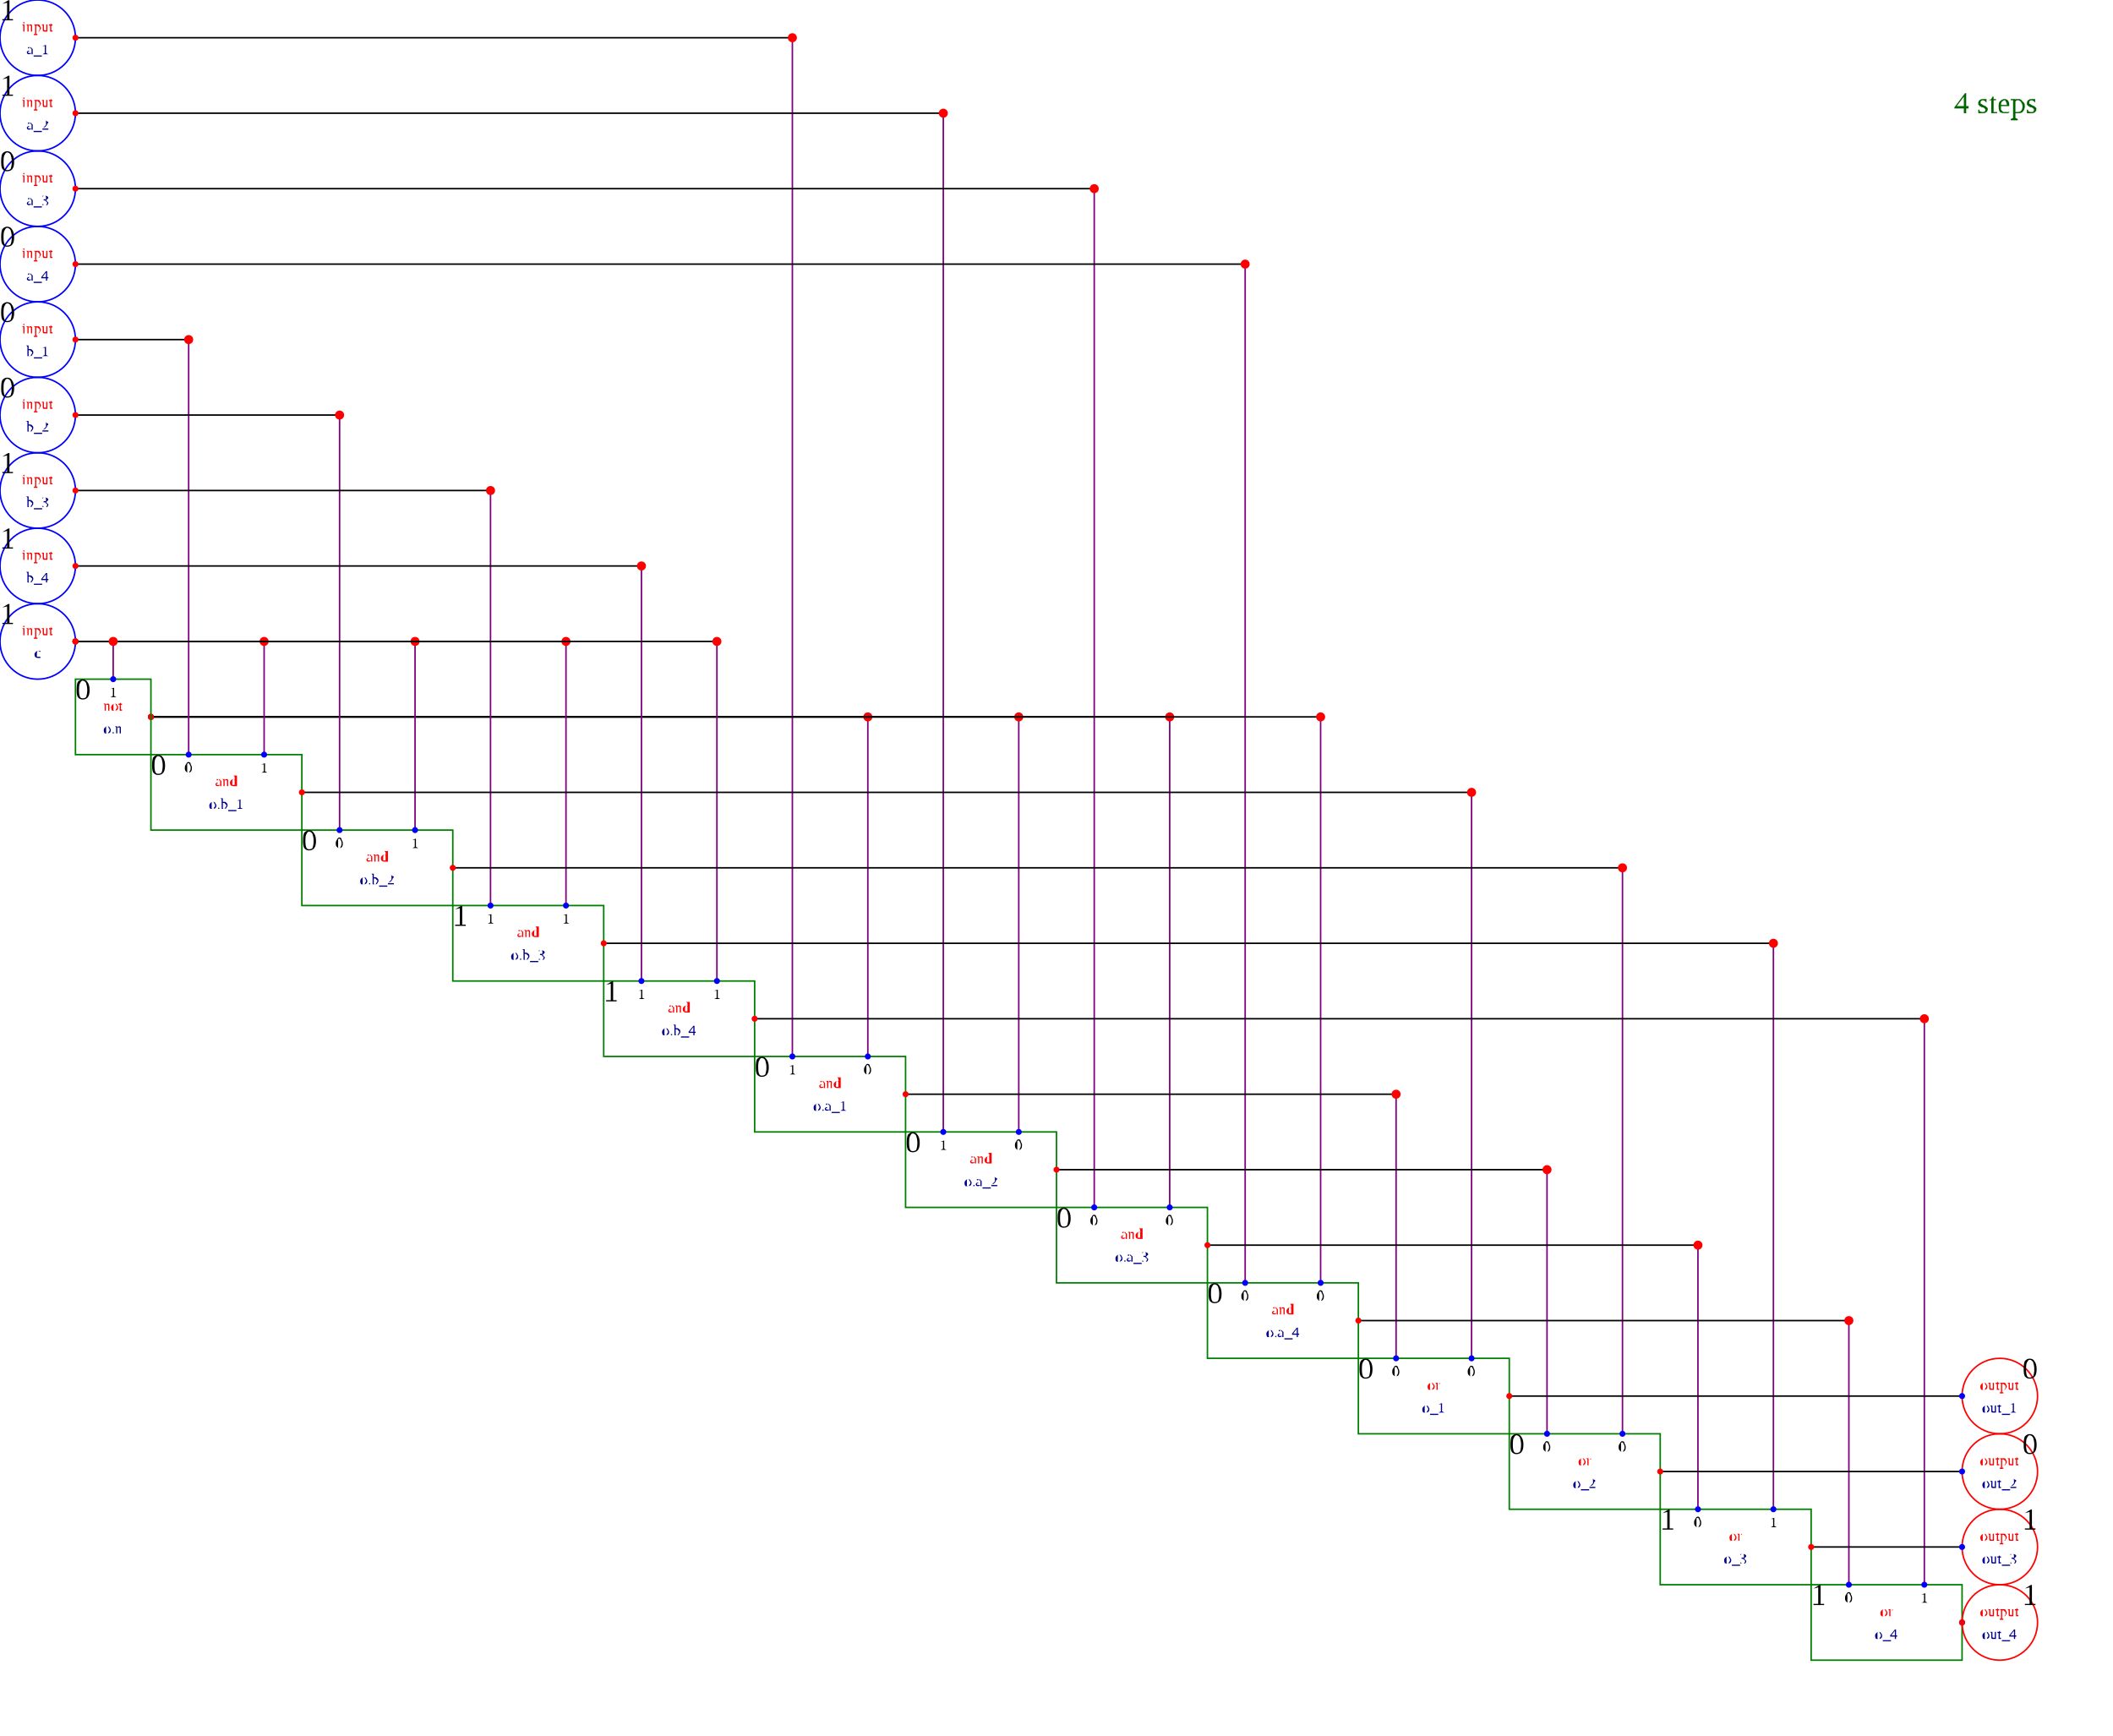
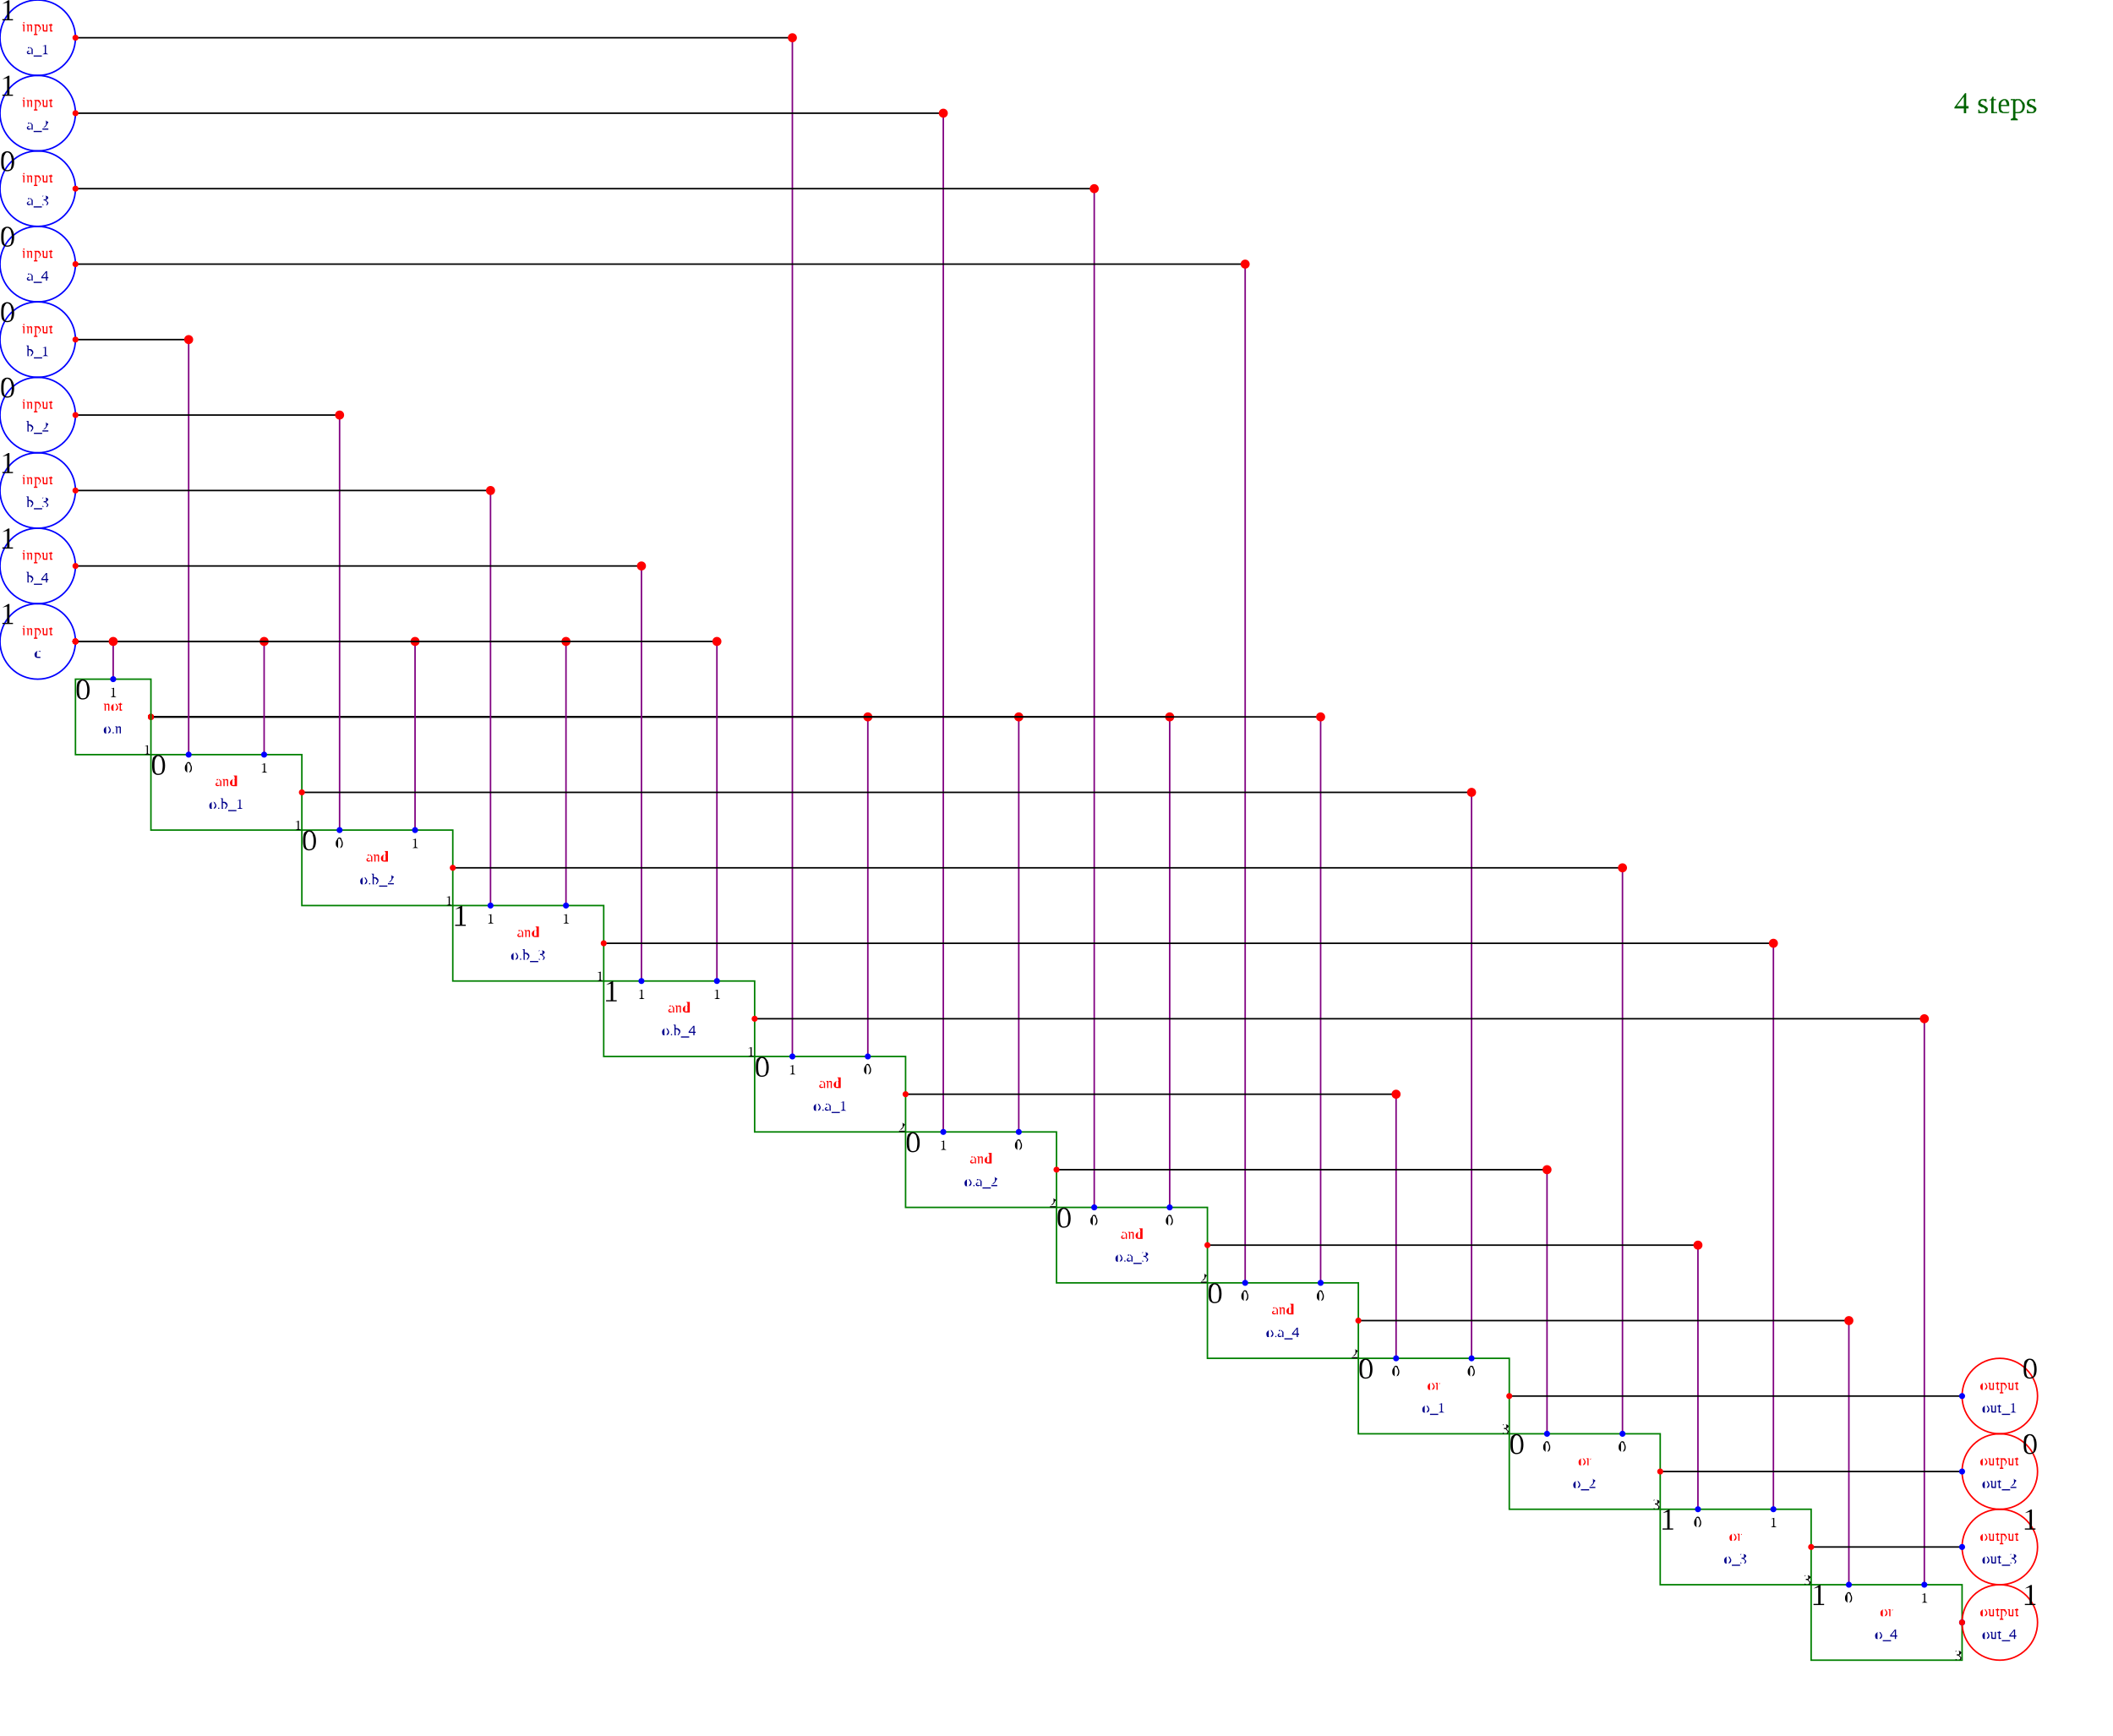
<svg xmlns="http://www.w3.org/2000/svg" height="100%" viewBox="0 0 28 23" width="100%">
  <text fill="darkGreen" font-size="0.4" stroke-width="0.04" text-anchor="end" x="27" y="1.5">4 steps</text>
  <circle cx="0.5" cy="0.5" fill="transparent" font-size="0.2" r="0.5" stroke="blue" stroke-width="0.02" />
  <text dominant-baseline="hanging" fill="black" font-size="0.4" stroke-width="0.04" text-anchor="start" x="0" y="0">1</text>
  <text dominant-baseline="auto" fill="red" font-size="0.2" stroke-width="0.02" text-anchor="middle" x="0.5" y="0.417">input</text>
  <text dominant-baseline="hanging" fill="darkblue" font-size="0.2" stroke-width="0.02" text-anchor="middle" x="0.5" y="0.583">a_1</text>
  <circle cx="0.5" cy="1.5" fill="transparent" font-size="0.2" r="0.5" stroke="blue" stroke-width="0.02" />
  <text dominant-baseline="hanging" fill="black" font-size="0.4" stroke-width="0.04" text-anchor="start" x="0" y="1">1</text>
  <text dominant-baseline="auto" fill="red" font-size="0.2" stroke-width="0.02" text-anchor="middle" x="0.5" y="1.417">input</text>
  <text dominant-baseline="hanging" fill="darkblue" font-size="0.2" stroke-width="0.02" text-anchor="middle" x="0.5" y="1.583">a_2</text>
  <circle cx="0.5" cy="2.5" fill="transparent" font-size="0.2" r="0.5" stroke="blue" stroke-width="0.02" />
  <text dominant-baseline="hanging" fill="black" font-size="0.4" stroke-width="0.04" text-anchor="start" x="0" y="2">0</text>
  <text dominant-baseline="auto" fill="red" font-size="0.2" stroke-width="0.02" text-anchor="middle" x="0.5" y="2.417">input</text>
  <text dominant-baseline="hanging" fill="darkblue" font-size="0.2" stroke-width="0.02" text-anchor="middle" x="0.5" y="2.583">a_3</text>
  <circle cx="0.5" cy="3.5" fill="transparent" font-size="0.2" r="0.5" stroke="blue" stroke-width="0.02" />
  <text dominant-baseline="hanging" fill="black" font-size="0.4" stroke-width="0.04" text-anchor="start" x="0" y="3">0</text>
  <text dominant-baseline="auto" fill="red" font-size="0.2" stroke-width="0.02" text-anchor="middle" x="0.5" y="3.417">input</text>
  <text dominant-baseline="hanging" fill="darkblue" font-size="0.2" stroke-width="0.02" text-anchor="middle" x="0.5" y="3.583">a_4</text>
  <circle cx="0.5" cy="4.5" fill="transparent" font-size="0.2" r="0.5" stroke="blue" stroke-width="0.02" />
  <text dominant-baseline="hanging" fill="black" font-size="0.4" stroke-width="0.04" text-anchor="start" x="0" y="4">0</text>
  <text dominant-baseline="auto" fill="red" font-size="0.2" stroke-width="0.02" text-anchor="middle" x="0.5" y="4.417">input</text>
  <text dominant-baseline="hanging" fill="darkblue" font-size="0.2" stroke-width="0.02" text-anchor="middle" x="0.5" y="4.583">b_1</text>
  <circle cx="0.5" cy="5.5" fill="transparent" font-size="0.2" r="0.5" stroke="blue" stroke-width="0.02" />
  <text dominant-baseline="hanging" fill="black" font-size="0.4" stroke-width="0.04" text-anchor="start" x="0" y="5">0</text>
  <text dominant-baseline="auto" fill="red" font-size="0.2" stroke-width="0.02" text-anchor="middle" x="0.5" y="5.417">input</text>
  <text dominant-baseline="hanging" fill="darkblue" font-size="0.2" stroke-width="0.02" text-anchor="middle" x="0.5" y="5.583">b_2</text>
  <circle cx="0.5" cy="6.5" fill="transparent" font-size="0.2" r="0.5" stroke="blue" stroke-width="0.02" />
  <text dominant-baseline="hanging" fill="black" font-size="0.4" stroke-width="0.04" text-anchor="start" x="0" y="6">1</text>
  <text dominant-baseline="auto" fill="red" font-size="0.2" stroke-width="0.02" text-anchor="middle" x="0.5" y="6.417">input</text>
  <text dominant-baseline="hanging" fill="darkblue" font-size="0.2" stroke-width="0.02" text-anchor="middle" x="0.5" y="6.583">b_3</text>
  <circle cx="0.5" cy="7.5" fill="transparent" font-size="0.2" r="0.5" stroke="blue" stroke-width="0.02" />
  <text dominant-baseline="hanging" fill="black" font-size="0.4" stroke-width="0.04" text-anchor="start" x="0" y="7">1</text>
  <text dominant-baseline="auto" fill="red" font-size="0.2" stroke-width="0.02" text-anchor="middle" x="0.5" y="7.417">input</text>
  <text dominant-baseline="hanging" fill="darkblue" font-size="0.2" stroke-width="0.02" text-anchor="middle" x="0.5" y="7.583">b_4</text>
  <circle cx="0.5" cy="8.5" fill="transparent" font-size="0.2" r="0.5" stroke="blue" stroke-width="0.02" />
  <text dominant-baseline="hanging" fill="black" font-size="0.4" stroke-width="0.04" text-anchor="start" x="0" y="8">1</text>
  <text dominant-baseline="auto" fill="red" font-size="0.2" stroke-width="0.02" text-anchor="middle" x="0.5" y="8.417">input</text>
  <text dominant-baseline="hanging" fill="darkblue" font-size="0.2" stroke-width="0.02" text-anchor="middle" x="0.5" y="8.583">c</text>
  <rect fill="transparent" font-size="0.2" height="1" stroke="green" stroke-width="0.02" width="2" x="10" y="14" />
  <text dominant-baseline="hanging" fill="black" font-size="0.4" stroke-width="0.04" text-anchor="start" x="10" y="14">0</text>
+   <text fill="black" font-size="0.2" stroke-width="0.02" text-anchor="end" x="12" y="15">2</text>
  <text dominant-baseline="auto" fill="red" font-size="0.2" stroke-width="0.02" text-anchor="middle" x="11" y="14.417">and</text>
  <text dominant-baseline="hanging" fill="darkblue" font-size="0.2" stroke-width="0.02" text-anchor="middle" x="11" y="14.583">o.a_1</text>
  <line font-size="0.2" stroke="black" stroke-width="0.02" x1="1" x2="10.5" y1="0.5" y2="0.5" />
  <line font-size="0.2" stroke="purple" stroke-width="0.02" x1="10.5" x2="10.5" y1="0.5" y2="14" />
  <circle cx="10.5" cy="0.5" fill="red" font-size="0.2" r="0.06" stroke-width="0.02" />
  <circle cx="10.5" cy="14" fill="blue" font-size="0.2" r="0.04" stroke-width="0.02" />
  <circle cx="1" cy="0.5" fill="red" font-size="0.2" r="0.04" stroke-width="0.02" />
  <text dominant-baseline="hanging" fill="black" font-size="0.2" stroke-width="0.02" text-anchor="middle" x="10.5" y="14.1">1</text>
  <line font-size="0.2" stroke="black" stroke-width="0.02" x1="2" x2="11.5" y1="9.5" y2="9.5" />
  <line font-size="0.2" stroke="purple" stroke-width="0.02" x1="11.5" x2="11.5" y1="9.5" y2="14" />
  <circle cx="11.5" cy="9.5" fill="red" font-size="0.2" r="0.06" stroke-width="0.02" />
  <circle cx="11.5" cy="14" fill="blue" font-size="0.2" r="0.04" stroke-width="0.02" />
  <circle cx="2" cy="9.5" fill="red" font-size="0.2" r="0.04" stroke-width="0.02" />
  <text dominant-baseline="hanging" fill="black" font-size="0.2" stroke-width="0.02" text-anchor="middle" x="11.5" y="14.1">0</text>
  <rect fill="transparent" font-size="0.2" height="1" stroke="green" stroke-width="0.02" width="2" x="12" y="15" />
  <text dominant-baseline="hanging" fill="black" font-size="0.4" stroke-width="0.04" text-anchor="start" x="12" y="15">0</text>
+   <text fill="black" font-size="0.2" stroke-width="0.02" text-anchor="end" x="14" y="16">2</text>
  <text dominant-baseline="auto" fill="red" font-size="0.2" stroke-width="0.02" text-anchor="middle" x="13" y="15.417">and</text>
  <text dominant-baseline="hanging" fill="darkblue" font-size="0.2" stroke-width="0.02" text-anchor="middle" x="13" y="15.583">o.a_2</text>
  <line font-size="0.2" stroke="black" stroke-width="0.02" x1="1" x2="12.5" y1="1.5" y2="1.5" />
  <line font-size="0.2" stroke="purple" stroke-width="0.02" x1="12.5" x2="12.5" y1="1.5" y2="15" />
  <circle cx="12.5" cy="1.5" fill="red" font-size="0.2" r="0.06" stroke-width="0.02" />
  <circle cx="12.5" cy="15" fill="blue" font-size="0.2" r="0.04" stroke-width="0.02" />
  <circle cx="1" cy="1.5" fill="red" font-size="0.2" r="0.04" stroke-width="0.02" />
  <text dominant-baseline="hanging" fill="black" font-size="0.2" stroke-width="0.02" text-anchor="middle" x="12.5" y="15.1">1</text>
  <line font-size="0.2" stroke="black" stroke-width="0.02" x1="2" x2="13.5" y1="9.5" y2="9.5" />
  <line font-size="0.2" stroke="purple" stroke-width="0.02" x1="13.5" x2="13.5" y1="9.5" y2="15" />
  <circle cx="13.5" cy="9.5" fill="red" font-size="0.2" r="0.06" stroke-width="0.02" />
  <circle cx="13.5" cy="15" fill="blue" font-size="0.2" r="0.04" stroke-width="0.02" />
  <circle cx="2" cy="9.5" fill="red" font-size="0.2" r="0.04" stroke-width="0.02" />
  <text dominant-baseline="hanging" fill="black" font-size="0.2" stroke-width="0.02" text-anchor="middle" x="13.5" y="15.1">0</text>
  <rect fill="transparent" font-size="0.2" height="1" stroke="green" stroke-width="0.02" width="2" x="14" y="16" />
  <text dominant-baseline="hanging" fill="black" font-size="0.4" stroke-width="0.04" text-anchor="start" x="14" y="16">0</text>
+   <text fill="black" font-size="0.2" stroke-width="0.02" text-anchor="end" x="16" y="17">2</text>
  <text dominant-baseline="auto" fill="red" font-size="0.2" stroke-width="0.02" text-anchor="middle" x="15" y="16.417">and</text>
  <text dominant-baseline="hanging" fill="darkblue" font-size="0.2" stroke-width="0.02" text-anchor="middle" x="15" y="16.583">o.a_3</text>
  <line font-size="0.2" stroke="black" stroke-width="0.02" x1="1" x2="14.5" y1="2.5" y2="2.5" />
  <line font-size="0.2" stroke="purple" stroke-width="0.02" x1="14.5" x2="14.5" y1="2.5" y2="16" />
  <circle cx="14.5" cy="2.5" fill="red" font-size="0.2" r="0.06" stroke-width="0.02" />
  <circle cx="14.5" cy="16" fill="blue" font-size="0.2" r="0.04" stroke-width="0.02" />
  <circle cx="1" cy="2.5" fill="red" font-size="0.2" r="0.04" stroke-width="0.02" />
  <text dominant-baseline="hanging" fill="black" font-size="0.2" stroke-width="0.02" text-anchor="middle" x="14.5" y="16.1">0</text>
  <line font-size="0.2" stroke="black" stroke-width="0.02" x1="2" x2="15.5" y1="9.5" y2="9.5" />
  <line font-size="0.2" stroke="purple" stroke-width="0.02" x1="15.5" x2="15.5" y1="9.5" y2="16" />
  <circle cx="15.5" cy="9.5" fill="red" font-size="0.2" r="0.06" stroke-width="0.02" />
  <circle cx="15.5" cy="16" fill="blue" font-size="0.2" r="0.04" stroke-width="0.02" />
  <circle cx="2" cy="9.5" fill="red" font-size="0.2" r="0.04" stroke-width="0.02" />
  <text dominant-baseline="hanging" fill="black" font-size="0.2" stroke-width="0.02" text-anchor="middle" x="15.5" y="16.1">0</text>
  <rect fill="transparent" font-size="0.2" height="1" stroke="green" stroke-width="0.02" width="2" x="16" y="17" />
  <text dominant-baseline="hanging" fill="black" font-size="0.4" stroke-width="0.04" text-anchor="start" x="16" y="17">0</text>
+   <text fill="black" font-size="0.2" stroke-width="0.02" text-anchor="end" x="18" y="18">2</text>
  <text dominant-baseline="auto" fill="red" font-size="0.2" stroke-width="0.02" text-anchor="middle" x="17" y="17.417">and</text>
  <text dominant-baseline="hanging" fill="darkblue" font-size="0.2" stroke-width="0.02" text-anchor="middle" x="17" y="17.583">o.a_4</text>
  <line font-size="0.2" stroke="black" stroke-width="0.02" x1="1" x2="16.5" y1="3.5" y2="3.5" />
  <line font-size="0.2" stroke="purple" stroke-width="0.02" x1="16.5" x2="16.5" y1="3.5" y2="17" />
  <circle cx="16.5" cy="3.5" fill="red" font-size="0.2" r="0.06" stroke-width="0.02" />
  <circle cx="16.5" cy="17" fill="blue" font-size="0.2" r="0.04" stroke-width="0.02" />
  <circle cx="1" cy="3.5" fill="red" font-size="0.2" r="0.04" stroke-width="0.02" />
  <text dominant-baseline="hanging" fill="black" font-size="0.2" stroke-width="0.02" text-anchor="middle" x="16.5" y="17.1">0</text>
  <line font-size="0.2" stroke="black" stroke-width="0.02" x1="2" x2="17.5" y1="9.5" y2="9.5" />
  <line font-size="0.2" stroke="purple" stroke-width="0.02" x1="17.5" x2="17.5" y1="9.5" y2="17" />
  <circle cx="17.5" cy="9.5" fill="red" font-size="0.2" r="0.06" stroke-width="0.02" />
  <circle cx="17.5" cy="17" fill="blue" font-size="0.2" r="0.04" stroke-width="0.02" />
  <circle cx="2" cy="9.5" fill="red" font-size="0.2" r="0.04" stroke-width="0.02" />
  <text dominant-baseline="hanging" fill="black" font-size="0.2" stroke-width="0.02" text-anchor="middle" x="17.5" y="17.1">0</text>
  <rect fill="transparent" font-size="0.2" height="1" stroke="green" stroke-width="0.02" width="2" x="2" y="10" />
  <text dominant-baseline="hanging" fill="black" font-size="0.4" stroke-width="0.04" text-anchor="start" x="2" y="10">0</text>
+   <text fill="black" font-size="0.2" stroke-width="0.02" text-anchor="end" x="4" y="11">1</text>
  <text dominant-baseline="auto" fill="red" font-size="0.2" stroke-width="0.02" text-anchor="middle" x="3" y="10.417">and</text>
  <text dominant-baseline="hanging" fill="darkblue" font-size="0.2" stroke-width="0.02" text-anchor="middle" x="3" y="10.583">o.b_1</text>
  <line font-size="0.2" stroke="black" stroke-width="0.02" x1="1" x2="2.5" y1="4.5" y2="4.5" />
  <line font-size="0.2" stroke="purple" stroke-width="0.02" x1="2.5" x2="2.5" y1="4.5" y2="10" />
  <circle cx="2.5" cy="4.5" fill="red" font-size="0.2" r="0.06" stroke-width="0.02" />
  <circle cx="2.5" cy="10" fill="blue" font-size="0.2" r="0.04" stroke-width="0.02" />
  <circle cx="1" cy="4.5" fill="red" font-size="0.2" r="0.04" stroke-width="0.02" />
  <text dominant-baseline="hanging" fill="black" font-size="0.2" stroke-width="0.02" text-anchor="middle" x="2.5" y="10.1">0</text>
  <line font-size="0.2" stroke="black" stroke-width="0.02" x1="1" x2="3.5" y1="8.5" y2="8.5" />
  <line font-size="0.2" stroke="purple" stroke-width="0.02" x1="3.5" x2="3.5" y1="8.5" y2="10" />
  <circle cx="3.5" cy="8.5" fill="red" font-size="0.2" r="0.06" stroke-width="0.02" />
  <circle cx="3.5" cy="10" fill="blue" font-size="0.2" r="0.04" stroke-width="0.02" />
  <circle cx="1" cy="8.5" fill="red" font-size="0.2" r="0.04" stroke-width="0.02" />
  <text dominant-baseline="hanging" fill="black" font-size="0.2" stroke-width="0.02" text-anchor="middle" x="3.5" y="10.1">1</text>
  <rect fill="transparent" font-size="0.2" height="1" stroke="green" stroke-width="0.02" width="2" x="4" y="11" />
  <text dominant-baseline="hanging" fill="black" font-size="0.4" stroke-width="0.04" text-anchor="start" x="4" y="11">0</text>
+   <text fill="black" font-size="0.2" stroke-width="0.02" text-anchor="end" x="6" y="12">1</text>
  <text dominant-baseline="auto" fill="red" font-size="0.2" stroke-width="0.02" text-anchor="middle" x="5" y="11.417">and</text>
  <text dominant-baseline="hanging" fill="darkblue" font-size="0.2" stroke-width="0.02" text-anchor="middle" x="5" y="11.583">o.b_2</text>
  <line font-size="0.2" stroke="black" stroke-width="0.02" x1="1" x2="4.5" y1="5.5" y2="5.5" />
  <line font-size="0.2" stroke="purple" stroke-width="0.02" x1="4.5" x2="4.5" y1="5.5" y2="11" />
  <circle cx="4.5" cy="5.5" fill="red" font-size="0.2" r="0.06" stroke-width="0.02" />
  <circle cx="4.5" cy="11" fill="blue" font-size="0.2" r="0.04" stroke-width="0.02" />
  <circle cx="1" cy="5.5" fill="red" font-size="0.2" r="0.04" stroke-width="0.02" />
  <text dominant-baseline="hanging" fill="black" font-size="0.2" stroke-width="0.02" text-anchor="middle" x="4.5" y="11.1">0</text>
  <line font-size="0.2" stroke="black" stroke-width="0.02" x1="1" x2="5.5" y1="8.5" y2="8.5" />
  <line font-size="0.2" stroke="purple" stroke-width="0.02" x1="5.5" x2="5.5" y1="8.5" y2="11" />
  <circle cx="5.5" cy="8.5" fill="red" font-size="0.2" r="0.06" stroke-width="0.02" />
  <circle cx="5.5" cy="11" fill="blue" font-size="0.2" r="0.04" stroke-width="0.02" />
  <circle cx="1" cy="8.5" fill="red" font-size="0.2" r="0.04" stroke-width="0.02" />
  <text dominant-baseline="hanging" fill="black" font-size="0.2" stroke-width="0.02" text-anchor="middle" x="5.5" y="11.1">1</text>
  <rect fill="transparent" font-size="0.2" height="1" stroke="green" stroke-width="0.02" width="2" x="6" y="12" />
  <text dominant-baseline="hanging" fill="black" font-size="0.4" stroke-width="0.04" text-anchor="start" x="6" y="12">1</text>
+   <text fill="black" font-size="0.2" stroke-width="0.02" text-anchor="end" x="8" y="13">1</text>
  <text dominant-baseline="auto" fill="red" font-size="0.2" stroke-width="0.02" text-anchor="middle" x="7" y="12.417">and</text>
  <text dominant-baseline="hanging" fill="darkblue" font-size="0.2" stroke-width="0.02" text-anchor="middle" x="7" y="12.583">o.b_3</text>
  <line font-size="0.2" stroke="black" stroke-width="0.02" x1="1" x2="6.5" y1="6.5" y2="6.5" />
  <line font-size="0.2" stroke="purple" stroke-width="0.02" x1="6.5" x2="6.5" y1="6.5" y2="12" />
  <circle cx="6.5" cy="6.5" fill="red" font-size="0.2" r="0.06" stroke-width="0.02" />
  <circle cx="6.5" cy="12" fill="blue" font-size="0.2" r="0.04" stroke-width="0.02" />
  <circle cx="1" cy="6.5" fill="red" font-size="0.2" r="0.04" stroke-width="0.02" />
  <text dominant-baseline="hanging" fill="black" font-size="0.2" stroke-width="0.02" text-anchor="middle" x="6.5" y="12.1">1</text>
  <line font-size="0.2" stroke="black" stroke-width="0.02" x1="1" x2="7.5" y1="8.5" y2="8.5" />
  <line font-size="0.2" stroke="purple" stroke-width="0.02" x1="7.5" x2="7.5" y1="8.5" y2="12" />
  <circle cx="7.5" cy="8.5" fill="red" font-size="0.2" r="0.06" stroke-width="0.02" />
  <circle cx="7.5" cy="12" fill="blue" font-size="0.2" r="0.04" stroke-width="0.02" />
  <circle cx="1" cy="8.5" fill="red" font-size="0.2" r="0.04" stroke-width="0.02" />
  <text dominant-baseline="hanging" fill="black" font-size="0.2" stroke-width="0.02" text-anchor="middle" x="7.5" y="12.1">1</text>
  <rect fill="transparent" font-size="0.2" height="1" stroke="green" stroke-width="0.02" width="2" x="8" y="13" />
  <text dominant-baseline="hanging" fill="black" font-size="0.4" stroke-width="0.04" text-anchor="start" x="8" y="13">1</text>
+   <text fill="black" font-size="0.2" stroke-width="0.02" text-anchor="end" x="10" y="14">1</text>
  <text dominant-baseline="auto" fill="red" font-size="0.2" stroke-width="0.02" text-anchor="middle" x="9" y="13.417">and</text>
  <text dominant-baseline="hanging" fill="darkblue" font-size="0.2" stroke-width="0.02" text-anchor="middle" x="9" y="13.583">o.b_4</text>
  <line font-size="0.2" stroke="black" stroke-width="0.02" x1="1" x2="8.5" y1="7.5" y2="7.5" />
  <line font-size="0.2" stroke="purple" stroke-width="0.02" x1="8.5" x2="8.5" y1="7.5" y2="13" />
  <circle cx="8.5" cy="7.5" fill="red" font-size="0.2" r="0.06" stroke-width="0.02" />
  <circle cx="8.5" cy="13" fill="blue" font-size="0.2" r="0.04" stroke-width="0.02" />
  <circle cx="1" cy="7.5" fill="red" font-size="0.2" r="0.04" stroke-width="0.02" />
  <text dominant-baseline="hanging" fill="black" font-size="0.2" stroke-width="0.02" text-anchor="middle" x="8.5" y="13.1">1</text>
  <line font-size="0.2" stroke="black" stroke-width="0.02" x1="1" x2="9.5" y1="8.5" y2="8.5" />
  <line font-size="0.2" stroke="purple" stroke-width="0.02" x1="9.5" x2="9.5" y1="8.5" y2="13" />
  <circle cx="9.5" cy="8.5" fill="red" font-size="0.2" r="0.06" stroke-width="0.02" />
  <circle cx="9.5" cy="13" fill="blue" font-size="0.2" r="0.04" stroke-width="0.02" />
  <circle cx="1" cy="8.5" fill="red" font-size="0.2" r="0.04" stroke-width="0.02" />
  <text dominant-baseline="hanging" fill="black" font-size="0.2" stroke-width="0.02" text-anchor="middle" x="9.5" y="13.1">1</text>
  <rect fill="transparent" font-size="0.2" height="1" stroke="green" stroke-width="0.02" width="1" x="1" y="9" />
  <text dominant-baseline="hanging" fill="black" font-size="0.4" stroke-width="0.04" text-anchor="start" x="1" y="9">0</text>
+   <text fill="black" font-size="0.2" stroke-width="0.02" text-anchor="end" x="2" y="10">1</text>
  <text dominant-baseline="auto" fill="red" font-size="0.2" stroke-width="0.02" text-anchor="middle" x="1.5" y="9.417">not</text>
  <text dominant-baseline="hanging" fill="darkblue" font-size="0.2" stroke-width="0.02" text-anchor="middle" x="1.5" y="9.583">o.n</text>
  <line font-size="0.2" stroke="black" stroke-width="0.02" x1="1" x2="1.5" y1="8.5" y2="8.5" />
  <line font-size="0.2" stroke="purple" stroke-width="0.02" x1="1.5" x2="1.5" y1="8.5" y2="9" />
  <circle cx="1.5" cy="8.5" fill="red" font-size="0.2" r="0.06" stroke-width="0.02" />
  <circle cx="1.5" cy="9" fill="blue" font-size="0.2" r="0.04" stroke-width="0.02" />
  <circle cx="1" cy="8.5" fill="red" font-size="0.2" r="0.04" stroke-width="0.02" />
  <text dominant-baseline="hanging" fill="black" font-size="0.2" stroke-width="0.02" text-anchor="middle" x="1.5" y="9.1">1</text>
  <rect fill="transparent" font-size="0.2" height="1" stroke="green" stroke-width="0.02" width="2" x="18" y="18" />
  <text dominant-baseline="hanging" fill="black" font-size="0.4" stroke-width="0.04" text-anchor="start" x="18" y="18">0</text>
+   <text fill="black" font-size="0.2" stroke-width="0.02" text-anchor="end" x="20" y="19">3</text>
  <text dominant-baseline="auto" fill="red" font-size="0.2" stroke-width="0.02" text-anchor="middle" x="19" y="18.417">or</text>
  <text dominant-baseline="hanging" fill="darkblue" font-size="0.2" stroke-width="0.02" text-anchor="middle" x="19" y="18.583">o_1</text>
  <line font-size="0.2" stroke="black" stroke-width="0.02" x1="12" x2="18.5" y1="14.5" y2="14.5" />
  <line font-size="0.2" stroke="purple" stroke-width="0.02" x1="18.5" x2="18.5" y1="14.5" y2="18" />
  <circle cx="18.5" cy="14.5" fill="red" font-size="0.2" r="0.06" stroke-width="0.02" />
  <circle cx="18.5" cy="18" fill="blue" font-size="0.2" r="0.04" stroke-width="0.02" />
  <circle cx="12" cy="14.5" fill="red" font-size="0.2" r="0.04" stroke-width="0.02" />
  <text dominant-baseline="hanging" fill="black" font-size="0.2" stroke-width="0.02" text-anchor="middle" x="18.5" y="18.1">0</text>
  <line font-size="0.2" stroke="black" stroke-width="0.02" x1="4" x2="19.5" y1="10.5" y2="10.5" />
  <line font-size="0.2" stroke="purple" stroke-width="0.02" x1="19.5" x2="19.5" y1="10.5" y2="18" />
  <circle cx="19.5" cy="10.5" fill="red" font-size="0.2" r="0.06" stroke-width="0.02" />
  <circle cx="19.5" cy="18" fill="blue" font-size="0.2" r="0.04" stroke-width="0.02" />
  <circle cx="4" cy="10.5" fill="red" font-size="0.2" r="0.04" stroke-width="0.02" />
  <text dominant-baseline="hanging" fill="black" font-size="0.2" stroke-width="0.02" text-anchor="middle" x="19.5" y="18.1">0</text>
  <rect fill="transparent" font-size="0.2" height="1" stroke="green" stroke-width="0.02" width="2" x="20" y="19" />
  <text dominant-baseline="hanging" fill="black" font-size="0.4" stroke-width="0.04" text-anchor="start" x="20" y="19">0</text>
+   <text fill="black" font-size="0.2" stroke-width="0.02" text-anchor="end" x="22" y="20">3</text>
  <text dominant-baseline="auto" fill="red" font-size="0.2" stroke-width="0.02" text-anchor="middle" x="21" y="19.417">or</text>
  <text dominant-baseline="hanging" fill="darkblue" font-size="0.2" stroke-width="0.02" text-anchor="middle" x="21" y="19.583">o_2</text>
  <line font-size="0.2" stroke="black" stroke-width="0.02" x1="14" x2="20.5" y1="15.5" y2="15.5" />
  <line font-size="0.2" stroke="purple" stroke-width="0.02" x1="20.5" x2="20.5" y1="15.5" y2="19" />
  <circle cx="20.5" cy="15.5" fill="red" font-size="0.2" r="0.06" stroke-width="0.02" />
  <circle cx="20.5" cy="19" fill="blue" font-size="0.2" r="0.04" stroke-width="0.02" />
  <circle cx="14" cy="15.5" fill="red" font-size="0.2" r="0.04" stroke-width="0.02" />
  <text dominant-baseline="hanging" fill="black" font-size="0.2" stroke-width="0.02" text-anchor="middle" x="20.5" y="19.1">0</text>
  <line font-size="0.2" stroke="black" stroke-width="0.02" x1="6" x2="21.5" y1="11.5" y2="11.5" />
  <line font-size="0.2" stroke="purple" stroke-width="0.02" x1="21.5" x2="21.5" y1="11.5" y2="19" />
  <circle cx="21.5" cy="11.5" fill="red" font-size="0.2" r="0.06" stroke-width="0.02" />
  <circle cx="21.5" cy="19" fill="blue" font-size="0.2" r="0.04" stroke-width="0.02" />
  <circle cx="6" cy="11.5" fill="red" font-size="0.2" r="0.04" stroke-width="0.02" />
  <text dominant-baseline="hanging" fill="black" font-size="0.2" stroke-width="0.02" text-anchor="middle" x="21.5" y="19.1">0</text>
  <rect fill="transparent" font-size="0.2" height="1" stroke="green" stroke-width="0.02" width="2" x="22" y="20" />
  <text dominant-baseline="hanging" fill="black" font-size="0.4" stroke-width="0.04" text-anchor="start" x="22" y="20">1</text>
+   <text fill="black" font-size="0.2" stroke-width="0.02" text-anchor="end" x="24" y="21">3</text>
  <text dominant-baseline="auto" fill="red" font-size="0.2" stroke-width="0.02" text-anchor="middle" x="23" y="20.417">or</text>
  <text dominant-baseline="hanging" fill="darkblue" font-size="0.2" stroke-width="0.02" text-anchor="middle" x="23" y="20.583">o_3</text>
  <line font-size="0.2" stroke="black" stroke-width="0.02" x1="16" x2="22.5" y1="16.5" y2="16.5" />
  <line font-size="0.2" stroke="purple" stroke-width="0.02" x1="22.5" x2="22.5" y1="16.5" y2="20" />
  <circle cx="22.5" cy="16.5" fill="red" font-size="0.2" r="0.06" stroke-width="0.02" />
  <circle cx="22.5" cy="20" fill="blue" font-size="0.2" r="0.04" stroke-width="0.02" />
  <circle cx="16" cy="16.5" fill="red" font-size="0.2" r="0.04" stroke-width="0.02" />
  <text dominant-baseline="hanging" fill="black" font-size="0.2" stroke-width="0.02" text-anchor="middle" x="22.5" y="20.1">0</text>
  <line font-size="0.2" stroke="black" stroke-width="0.02" x1="8" x2="23.5" y1="12.5" y2="12.5" />
  <line font-size="0.2" stroke="purple" stroke-width="0.02" x1="23.5" x2="23.5" y1="12.5" y2="20" />
  <circle cx="23.5" cy="12.5" fill="red" font-size="0.2" r="0.06" stroke-width="0.02" />
  <circle cx="23.5" cy="20" fill="blue" font-size="0.2" r="0.04" stroke-width="0.02" />
  <circle cx="8" cy="12.5" fill="red" font-size="0.2" r="0.04" stroke-width="0.02" />
  <text dominant-baseline="hanging" fill="black" font-size="0.2" stroke-width="0.02" text-anchor="middle" x="23.5" y="20.1">1</text>
  <rect fill="transparent" font-size="0.2" height="1" stroke="green" stroke-width="0.02" width="2" x="24" y="21" />
  <text dominant-baseline="hanging" fill="black" font-size="0.4" stroke-width="0.04" text-anchor="start" x="24" y="21">1</text>
+   <text fill="black" font-size="0.2" stroke-width="0.02" text-anchor="end" x="26" y="22">3</text>
  <text dominant-baseline="auto" fill="red" font-size="0.2" stroke-width="0.02" text-anchor="middle" x="25" y="21.417">or</text>
  <text dominant-baseline="hanging" fill="darkblue" font-size="0.2" stroke-width="0.02" text-anchor="middle" x="25" y="21.583">o_4</text>
  <line font-size="0.2" stroke="black" stroke-width="0.02" x1="18" x2="24.5" y1="17.5" y2="17.5" />
  <line font-size="0.2" stroke="purple" stroke-width="0.02" x1="24.5" x2="24.5" y1="17.5" y2="21" />
  <circle cx="24.5" cy="17.5" fill="red" font-size="0.2" r="0.06" stroke-width="0.02" />
  <circle cx="24.5" cy="21" fill="blue" font-size="0.2" r="0.04" stroke-width="0.02" />
  <circle cx="18" cy="17.5" fill="red" font-size="0.2" r="0.04" stroke-width="0.02" />
  <text dominant-baseline="hanging" fill="black" font-size="0.2" stroke-width="0.02" text-anchor="middle" x="24.5" y="21.1">0</text>
  <line font-size="0.2" stroke="black" stroke-width="0.02" x1="10" x2="25.5" y1="13.5" y2="13.5" />
  <line font-size="0.2" stroke="purple" stroke-width="0.02" x1="25.5" x2="25.5" y1="13.5" y2="21" />
  <circle cx="25.5" cy="13.5" fill="red" font-size="0.2" r="0.06" stroke-width="0.02" />
  <circle cx="25.5" cy="21" fill="blue" font-size="0.2" r="0.04" stroke-width="0.02" />
  <circle cx="10" cy="13.5" fill="red" font-size="0.2" r="0.04" stroke-width="0.02" />
  <text dominant-baseline="hanging" fill="black" font-size="0.2" stroke-width="0.02" text-anchor="middle" x="25.5" y="21.1">1</text>
  <circle cx="26.5" cy="18.5" fill="transparent" font-size="0.2" r="0.5" stroke="red" stroke-width="0.02" />
  <text dominant-baseline="hanging" fill="black" font-size="0.4" stroke-width="0.04" text-anchor="end" x="27" y="18">0</text>
  <text dominant-baseline="auto" fill="red" font-size="0.2" stroke-width="0.02" text-anchor="middle" x="26.5" y="18.417">output</text>
  <text dominant-baseline="hanging" fill="darkblue" font-size="0.2" stroke-width="0.02" text-anchor="middle" x="26.5" y="18.583">out_1</text>
  <line font-size="0.2" stroke="black" stroke-width="0.02" x1="20" x2="26" y1="18.5" y2="18.5" />
  <circle cx="26" cy="18.5" fill="blue" font-size="0.2" r="0.04" stroke-width="0.02" />
  <circle cx="20" cy="18.5" fill="red" font-size="0.2" r="0.04" stroke-width="0.02" />
  <circle cx="26.5" cy="19.5" fill="transparent" font-size="0.2" r="0.5" stroke="red" stroke-width="0.02" />
  <text dominant-baseline="hanging" fill="black" font-size="0.4" stroke-width="0.04" text-anchor="end" x="27" y="19">0</text>
  <text dominant-baseline="auto" fill="red" font-size="0.2" stroke-width="0.02" text-anchor="middle" x="26.5" y="19.417">output</text>
  <text dominant-baseline="hanging" fill="darkblue" font-size="0.2" stroke-width="0.02" text-anchor="middle" x="26.5" y="19.583">out_2</text>
  <line font-size="0.2" stroke="black" stroke-width="0.02" x1="22" x2="26" y1="19.5" y2="19.5" />
  <circle cx="26" cy="19.5" fill="blue" font-size="0.2" r="0.04" stroke-width="0.02" />
  <circle cx="22" cy="19.5" fill="red" font-size="0.2" r="0.04" stroke-width="0.02" />
  <circle cx="26.5" cy="20.5" fill="transparent" font-size="0.2" r="0.5" stroke="red" stroke-width="0.02" />
  <text dominant-baseline="hanging" fill="black" font-size="0.4" stroke-width="0.04" text-anchor="end" x="27" y="20">1</text>
  <text dominant-baseline="auto" fill="red" font-size="0.2" stroke-width="0.02" text-anchor="middle" x="26.5" y="20.417">output</text>
  <text dominant-baseline="hanging" fill="darkblue" font-size="0.2" stroke-width="0.02" text-anchor="middle" x="26.5" y="20.583">out_3</text>
  <line font-size="0.2" stroke="black" stroke-width="0.02" x1="24" x2="26" y1="20.5" y2="20.5" />
  <circle cx="26" cy="20.5" fill="blue" font-size="0.2" r="0.04" stroke-width="0.02" />
  <circle cx="24" cy="20.5" fill="red" font-size="0.2" r="0.04" stroke-width="0.02" />
  <circle cx="26.5" cy="21.5" fill="transparent" font-size="0.2" r="0.5" stroke="red" stroke-width="0.02" />
  <text dominant-baseline="hanging" fill="black" font-size="0.4" stroke-width="0.04" text-anchor="end" x="27" y="21">1</text>
  <text dominant-baseline="auto" fill="red" font-size="0.2" stroke-width="0.02" text-anchor="middle" x="26.5" y="21.417">output</text>
  <text dominant-baseline="hanging" fill="darkblue" font-size="0.2" stroke-width="0.02" text-anchor="middle" x="26.5" y="21.583">out_4</text>
  <line font-size="0.2" stroke="black" stroke-width="0.02" x1="26" x2="26" y1="21.5" y2="21.5" />
  <circle cx="26" cy="21.5" fill="blue" font-size="0.2" r="0.04" stroke-width="0.02" />
  <circle cx="26" cy="21.5" fill="red" font-size="0.2" r="0.04" stroke-width="0.02" />
</svg>
